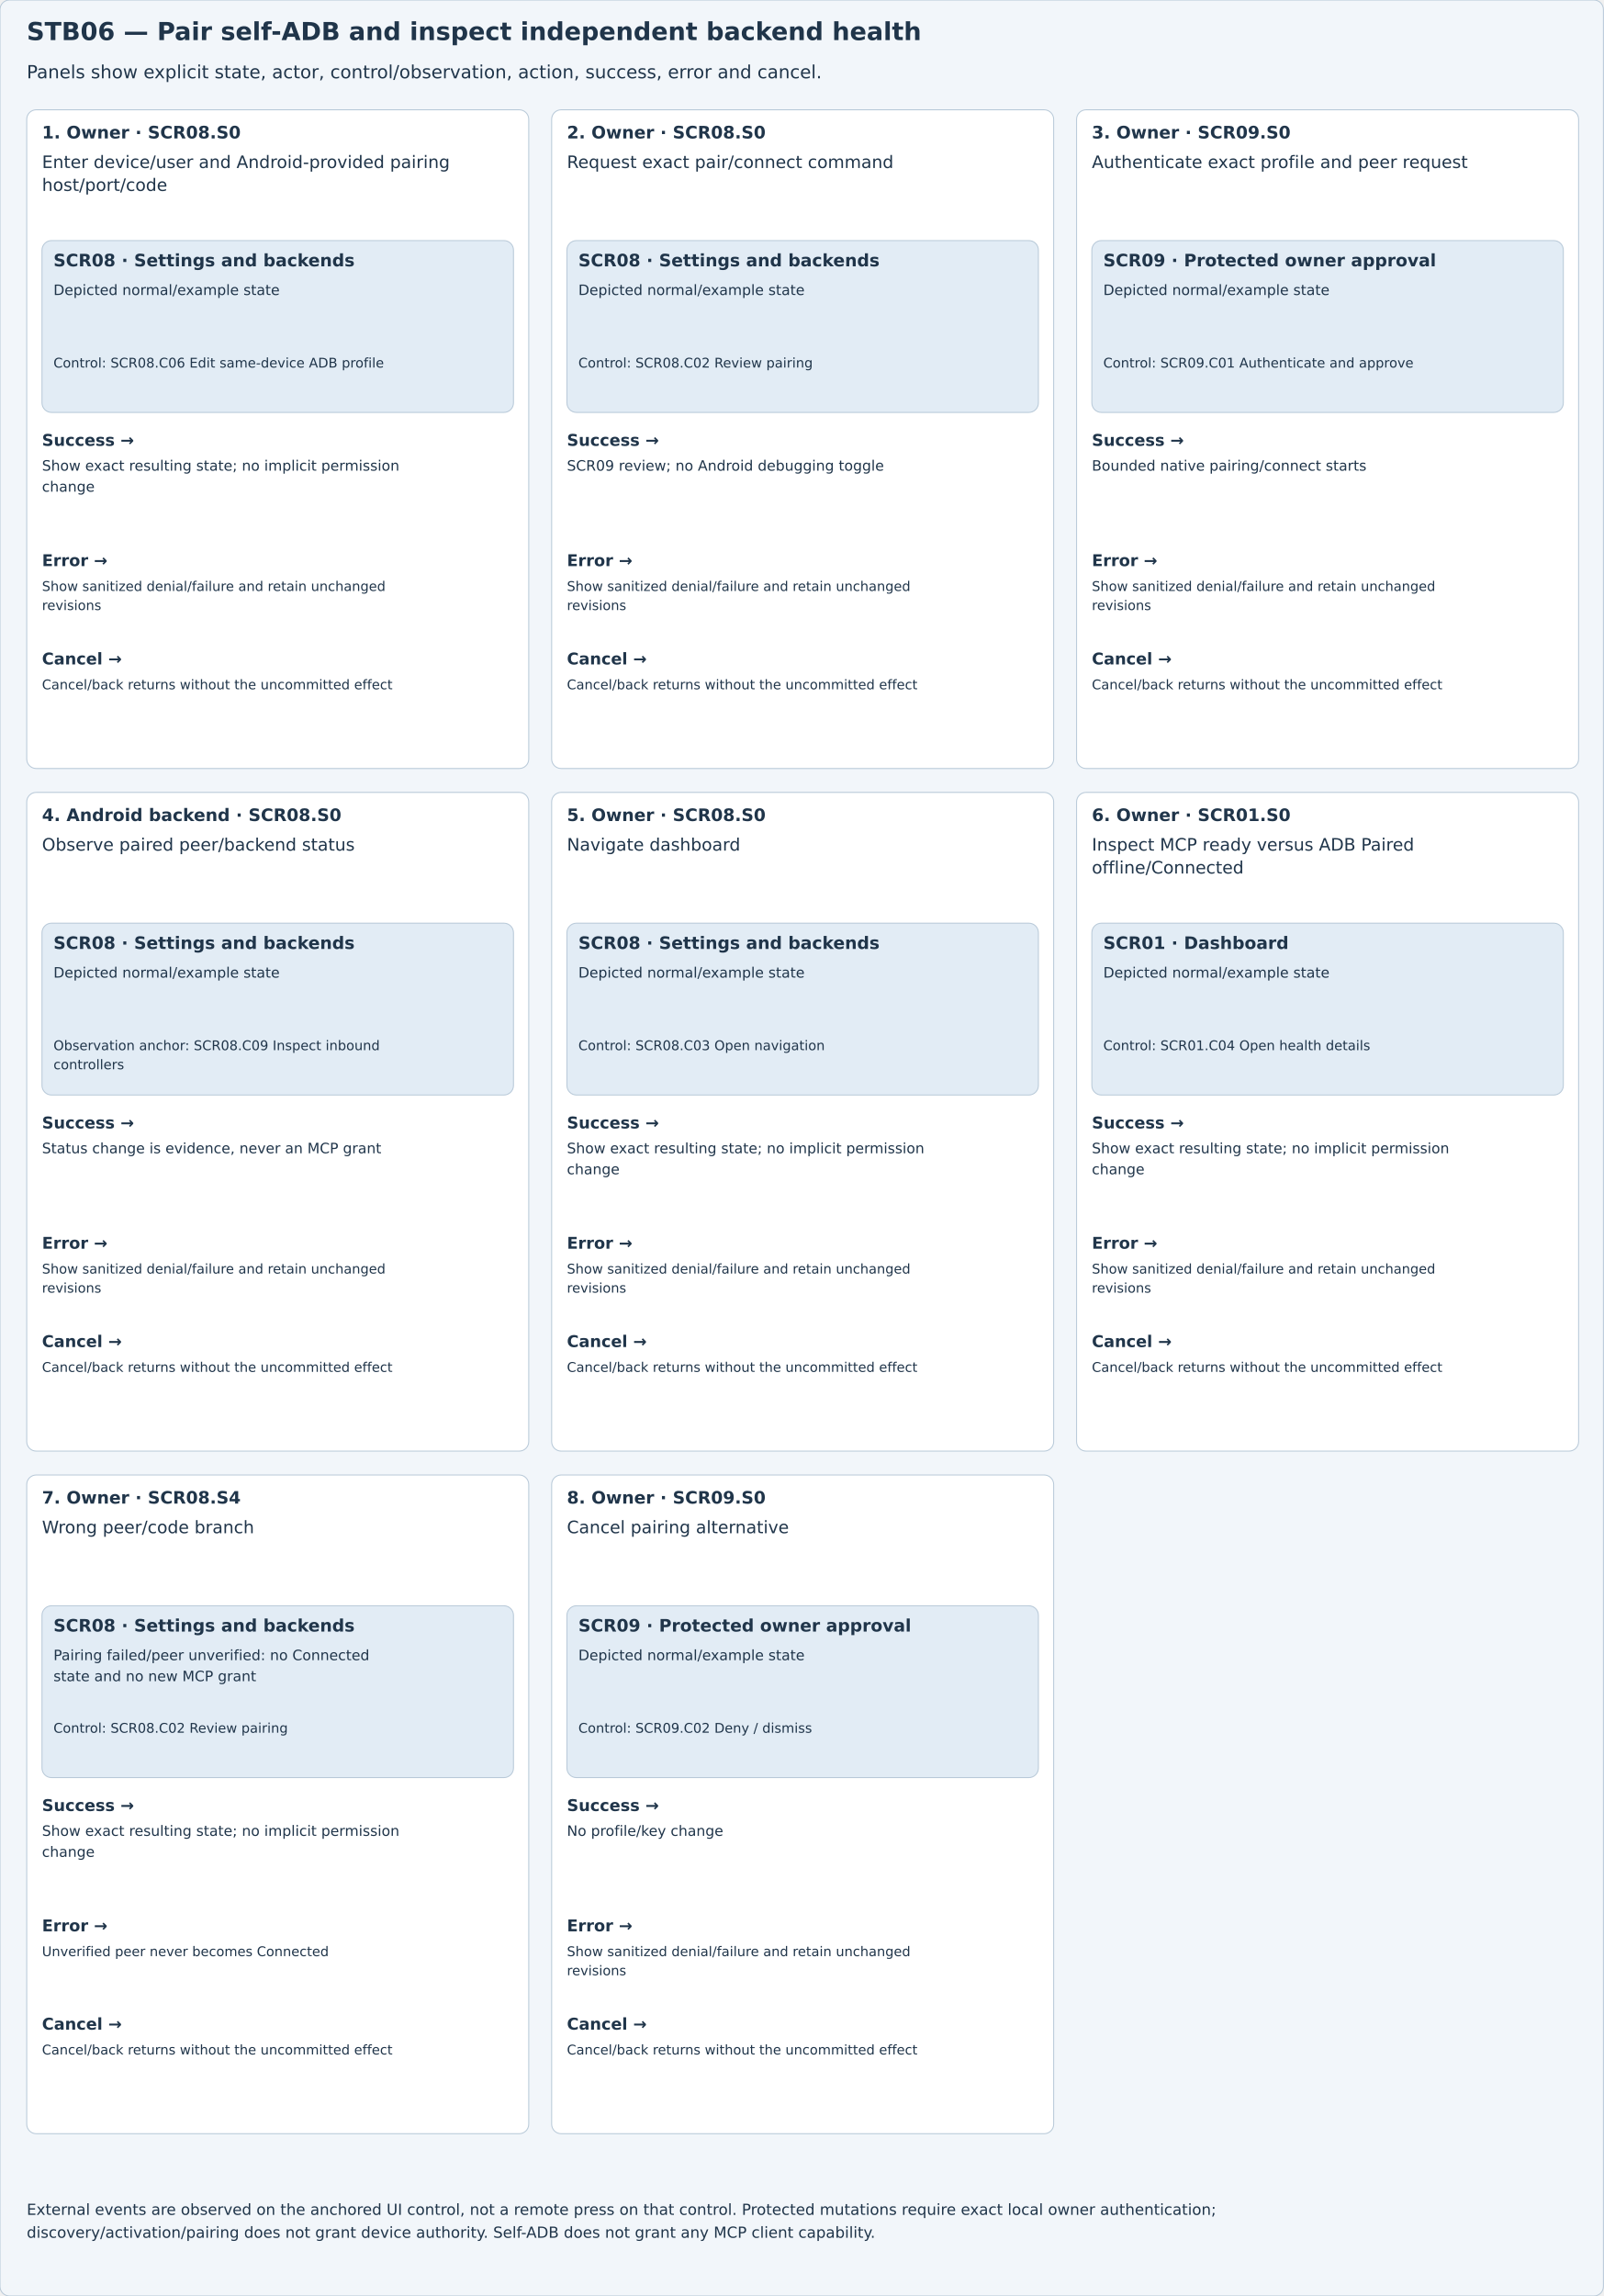
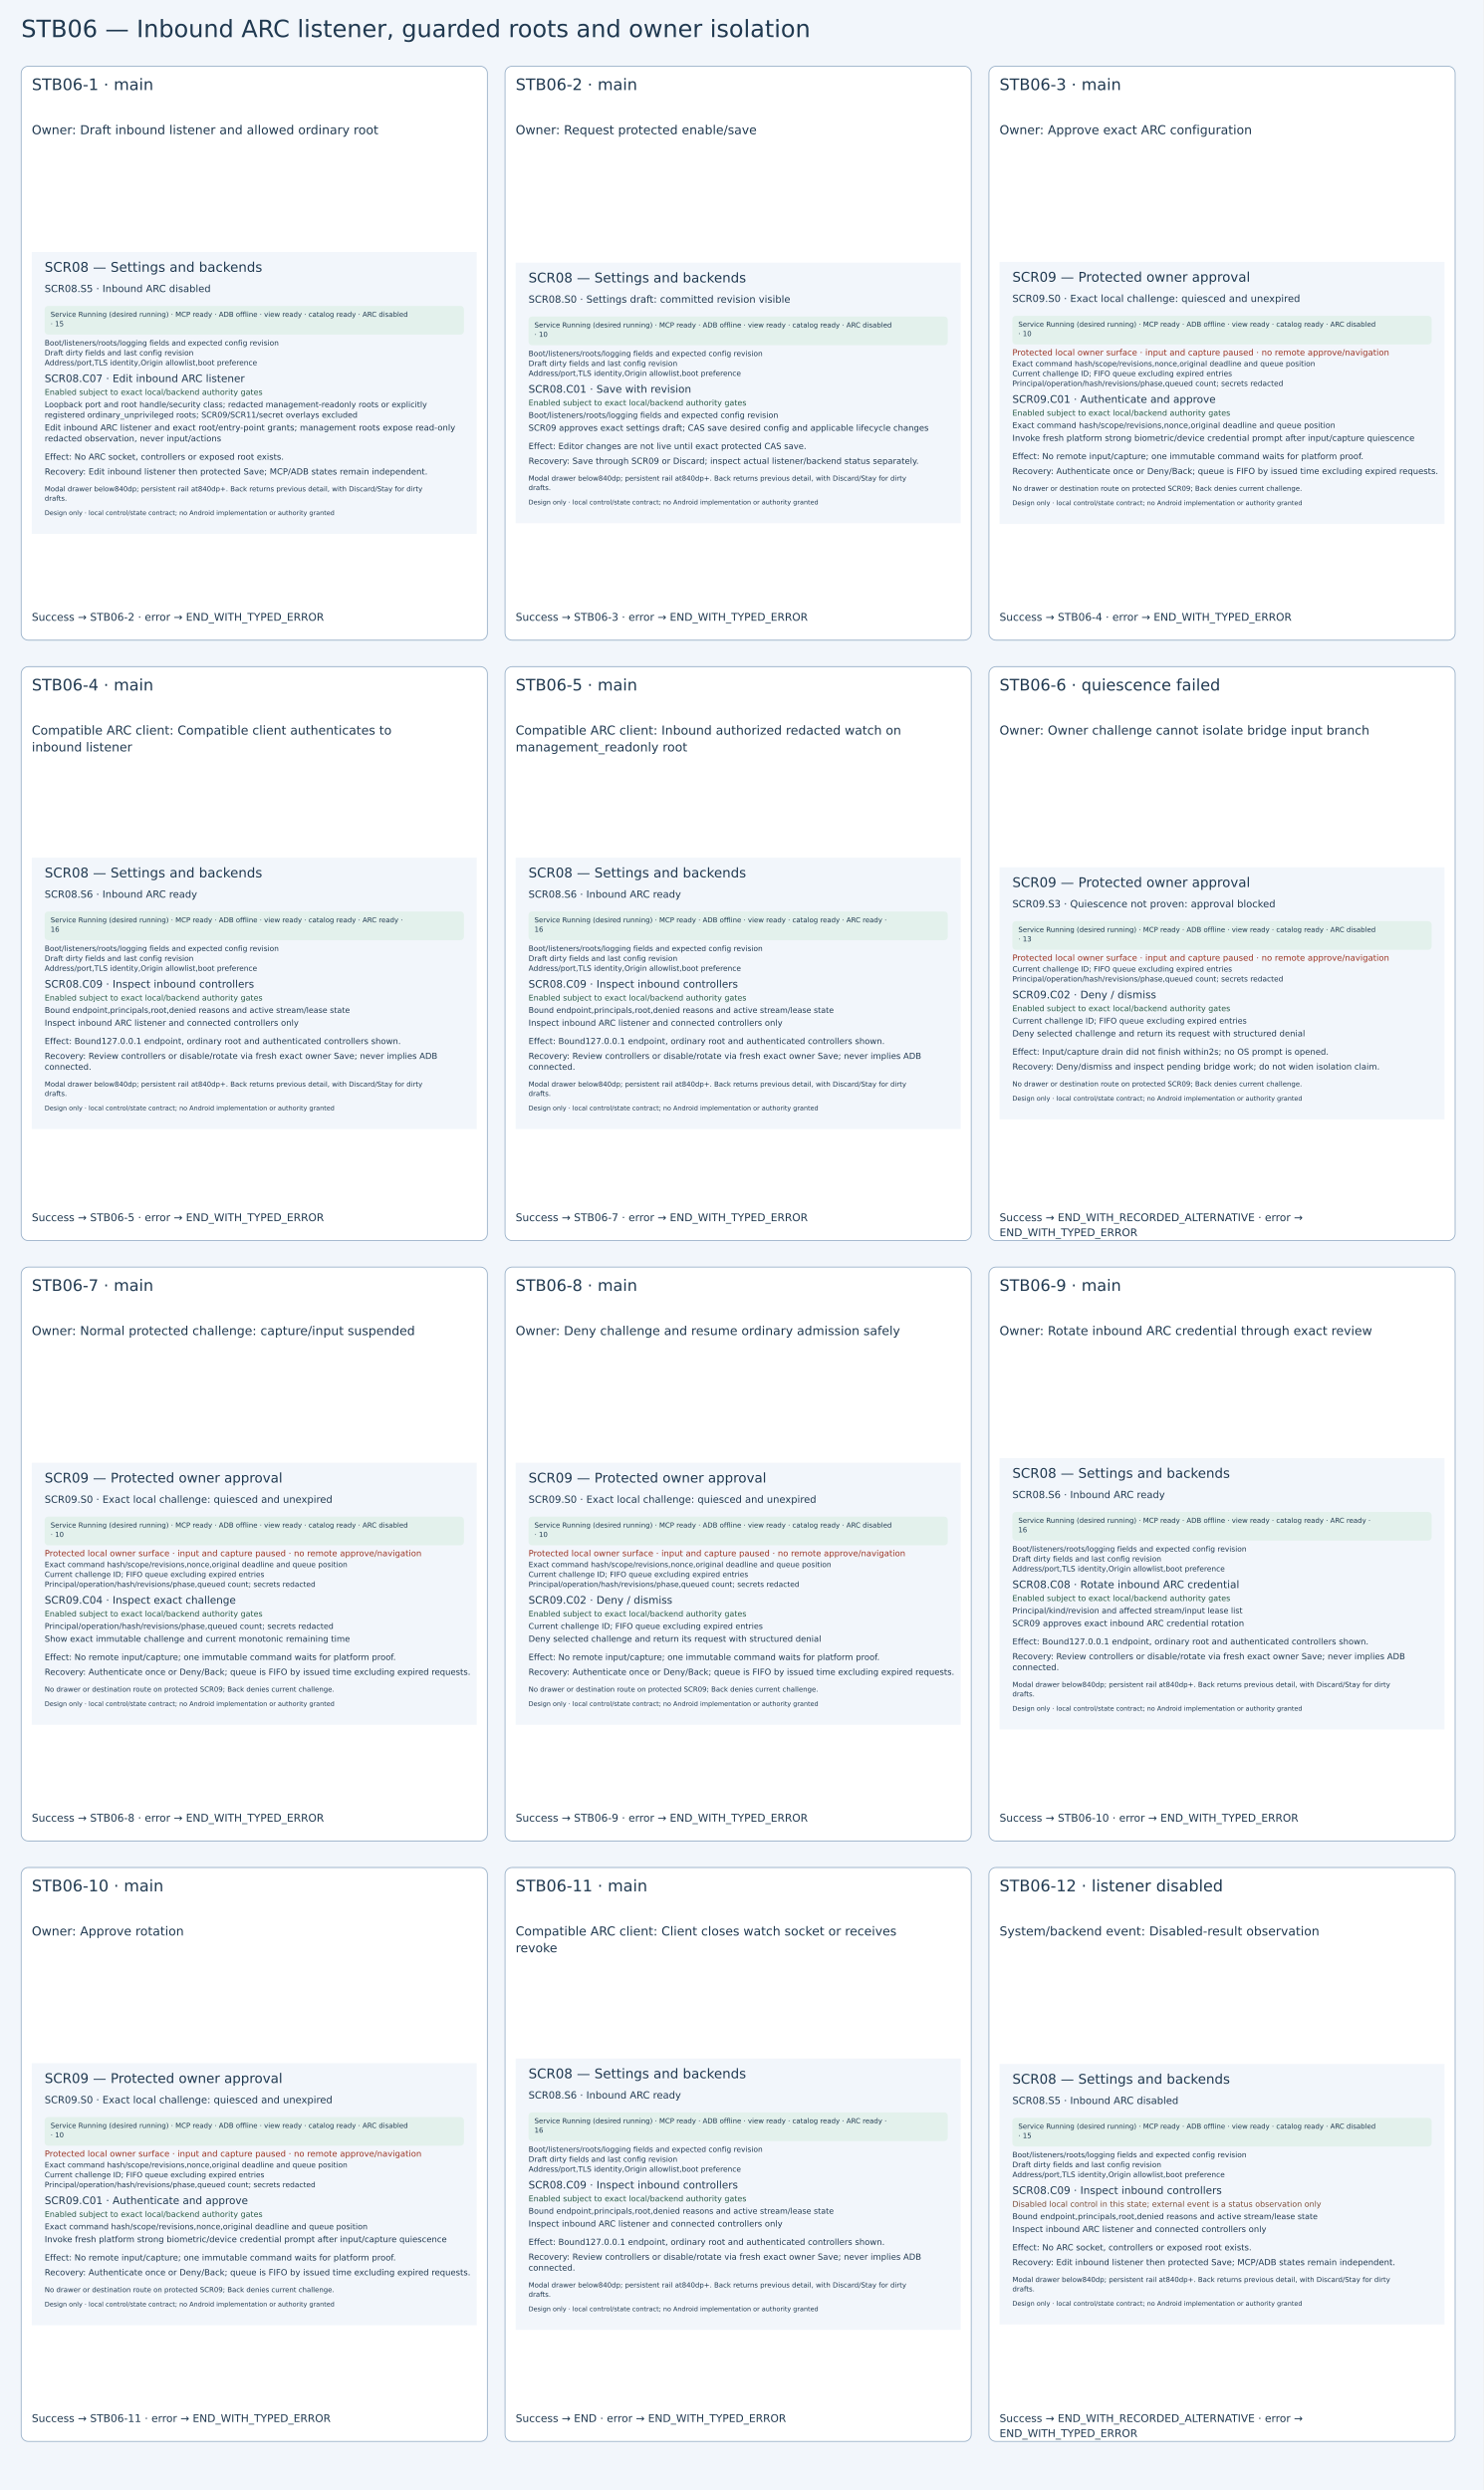
- <svg xmlns="http://www.w3.org/2000/svg" width="1680" height="2405" viewBox="0 0 1680 2405" role="img">
+ <svg xmlns="http://www.w3.org/2000/svg" width="1680" height="2820" viewBox="0 0 1680 2820" role="img">
+   <rect width="100%" height="100%" fill="#f2f6fb" />
  <g font-family="DejaVu Sans, sans-serif">
-     <rect x="0" y="0" width="1680" height="2405" rx="10" fill="#f2f6fa" stroke="#b8c9d8" />
-     <text x="28" y="42" font-size="26" font-weight="700" fill="#20354a">STB06 — Pair self-ADB and inspect independent backend health</text>
-     <text x="28" y="82" font-size="19" font-weight="400" fill="#20354a">Panels show explicit state, actor, control/observation, action, success, error and cancel.</text>
-     <rect x="28" y="115" width="526" height="690" rx="10" fill="#fff" stroke="#b8c9d8" />
-     <text x="44" y="145" font-size="18" font-weight="700" fill="#20354a">1. Owner · SCR08.S0</text>
-     <text x="44" y="176" font-size="18" font-weight="400" fill="#20354a">Enter device/user and Android-provided pairing</text>
-     <text x="44" y="200" font-size="18" font-weight="400" fill="#20354a">host/port/code</text>
-     <rect x="44" y="252" width="494" height="180" rx="10" fill="#e2ecf5" stroke="#b8c9d8" />
-     <text x="56" y="279" font-size="18" font-weight="700" fill="#20354a">SCR08 · Settings and backends</text>
-     <text x="56" y="309" font-size="15" font-weight="400" fill="#20354a">Depicted normal/example state</text>
-     <text x="56" y="385" font-size="14" font-weight="400" fill="#20354a">Control: SCR08.C06 Edit same-device ADB profile</text>
-     <text x="44" y="467" font-size="17" font-weight="700" fill="#20354a">Success →</text>
-     <text x="44" y="493" font-size="15" font-weight="400" fill="#20354a">Show exact resulting state; no implicit permission</text>
-     <text x="44" y="515" font-size="15" font-weight="400" fill="#20354a">change</text>
-     <text x="44" y="593" font-size="17" font-weight="700" fill="#20354a">Error →</text>
-     <text x="44" y="619" font-size="14" font-weight="400" fill="#20354a">Show sanitized denial/failure and retain unchanged</text>
-     <text x="44" y="639" font-size="14" font-weight="400" fill="#20354a">revisions</text>
-     <text x="44" y="696" font-size="17" font-weight="700" fill="#20354a">Cancel →</text>
-     <text x="44" y="722" font-size="14" font-weight="400" fill="#20354a">Cancel/back returns without the uncommitted effect</text>
-     <rect x="578" y="115" width="526" height="690" rx="10" fill="#fff" stroke="#b8c9d8" />
-     <text x="594" y="145" font-size="18" font-weight="700" fill="#20354a">2. Owner · SCR08.S0</text>
-     <text x="594" y="176" font-size="18" font-weight="400" fill="#20354a">Request exact pair/connect command</text>
-     <rect x="594" y="252" width="494" height="180" rx="10" fill="#e2ecf5" stroke="#b8c9d8" />
-     <text x="606" y="279" font-size="18" font-weight="700" fill="#20354a">SCR08 · Settings and backends</text>
-     <text x="606" y="309" font-size="15" font-weight="400" fill="#20354a">Depicted normal/example state</text>
-     <text x="606" y="385" font-size="14" font-weight="400" fill="#20354a">Control: SCR08.C02 Review pairing</text>
-     <text x="594" y="467" font-size="17" font-weight="700" fill="#20354a">Success →</text>
-     <text x="594" y="493" font-size="15" font-weight="400" fill="#20354a">SCR09 review; no Android debugging toggle</text>
-     <text x="594" y="593" font-size="17" font-weight="700" fill="#20354a">Error →</text>
-     <text x="594" y="619" font-size="14" font-weight="400" fill="#20354a">Show sanitized denial/failure and retain unchanged</text>
-     <text x="594" y="639" font-size="14" font-weight="400" fill="#20354a">revisions</text>
-     <text x="594" y="696" font-size="17" font-weight="700" fill="#20354a">Cancel →</text>
-     <text x="594" y="722" font-size="14" font-weight="400" fill="#20354a">Cancel/back returns without the uncommitted effect</text>
-     <rect x="1128" y="115" width="526" height="690" rx="10" fill="#fff" stroke="#b8c9d8" />
-     <text x="1144" y="145" font-size="18" font-weight="700" fill="#20354a">3. Owner · SCR09.S0</text>
-     <text x="1144" y="176" font-size="18" font-weight="400" fill="#20354a">Authenticate exact profile and peer request</text>
-     <rect x="1144" y="252" width="494" height="180" rx="10" fill="#e2ecf5" stroke="#b8c9d8" />
-     <text x="1156" y="279" font-size="18" font-weight="700" fill="#20354a">SCR09 · Protected owner approval</text>
-     <text x="1156" y="309" font-size="15" font-weight="400" fill="#20354a">Depicted normal/example state</text>
-     <text x="1156" y="385" font-size="14" font-weight="400" fill="#20354a">Control: SCR09.C01 Authenticate and approve</text>
-     <text x="1144" y="467" font-size="17" font-weight="700" fill="#20354a">Success →</text>
-     <text x="1144" y="493" font-size="15" font-weight="400" fill="#20354a">Bounded native pairing/connect starts</text>
-     <text x="1144" y="593" font-size="17" font-weight="700" fill="#20354a">Error →</text>
-     <text x="1144" y="619" font-size="14" font-weight="400" fill="#20354a">Show sanitized denial/failure and retain unchanged</text>
-     <text x="1144" y="639" font-size="14" font-weight="400" fill="#20354a">revisions</text>
-     <text x="1144" y="696" font-size="17" font-weight="700" fill="#20354a">Cancel →</text>
-     <text x="1144" y="722" font-size="14" font-weight="400" fill="#20354a">Cancel/back returns without the uncommitted effect</text>
-     <rect x="28" y="830" width="526" height="690" rx="10" fill="#fff" stroke="#b8c9d8" />
-     <text x="44" y="860" font-size="18" font-weight="700" fill="#20354a">4. Android backend · SCR08.S0</text>
-     <text x="44" y="891" font-size="18" font-weight="400" fill="#20354a">Observe paired peer/backend status</text>
-     <rect x="44" y="967" width="494" height="180" rx="10" fill="#e2ecf5" stroke="#b8c9d8" />
-     <text x="56" y="994" font-size="18" font-weight="700" fill="#20354a">SCR08 · Settings and backends</text>
-     <text x="56" y="1024" font-size="15" font-weight="400" fill="#20354a">Depicted normal/example state</text>
-     <text x="56" y="1100" font-size="14" font-weight="400" fill="#20354a">Observation anchor: SCR08.C09 Inspect inbound</text>
-     <text x="56" y="1120" font-size="14" font-weight="400" fill="#20354a">controllers</text>
-     <text x="44" y="1182" font-size="17" font-weight="700" fill="#20354a">Success →</text>
-     <text x="44" y="1208" font-size="15" font-weight="400" fill="#20354a">Status change is evidence, never an MCP grant</text>
-     <text x="44" y="1308" font-size="17" font-weight="700" fill="#20354a">Error →</text>
-     <text x="44" y="1334" font-size="14" font-weight="400" fill="#20354a">Show sanitized denial/failure and retain unchanged</text>
-     <text x="44" y="1354" font-size="14" font-weight="400" fill="#20354a">revisions</text>
-     <text x="44" y="1411" font-size="17" font-weight="700" fill="#20354a">Cancel →</text>
-     <text x="44" y="1437" font-size="14" font-weight="400" fill="#20354a">Cancel/back returns without the uncommitted effect</text>
-     <rect x="578" y="830" width="526" height="690" rx="10" fill="#fff" stroke="#b8c9d8" />
-     <text x="594" y="860" font-size="18" font-weight="700" fill="#20354a">5. Owner · SCR08.S0</text>
-     <text x="594" y="891" font-size="18" font-weight="400" fill="#20354a">Navigate dashboard</text>
-     <rect x="594" y="967" width="494" height="180" rx="10" fill="#e2ecf5" stroke="#b8c9d8" />
-     <text x="606" y="994" font-size="18" font-weight="700" fill="#20354a">SCR08 · Settings and backends</text>
-     <text x="606" y="1024" font-size="15" font-weight="400" fill="#20354a">Depicted normal/example state</text>
-     <text x="606" y="1100" font-size="14" font-weight="400" fill="#20354a">Control: SCR08.C03 Open navigation</text>
-     <text x="594" y="1182" font-size="17" font-weight="700" fill="#20354a">Success →</text>
-     <text x="594" y="1208" font-size="15" font-weight="400" fill="#20354a">Show exact resulting state; no implicit permission</text>
-     <text x="594" y="1230" font-size="15" font-weight="400" fill="#20354a">change</text>
-     <text x="594" y="1308" font-size="17" font-weight="700" fill="#20354a">Error →</text>
-     <text x="594" y="1334" font-size="14" font-weight="400" fill="#20354a">Show sanitized denial/failure and retain unchanged</text>
-     <text x="594" y="1354" font-size="14" font-weight="400" fill="#20354a">revisions</text>
-     <text x="594" y="1411" font-size="17" font-weight="700" fill="#20354a">Cancel →</text>
-     <text x="594" y="1437" font-size="14" font-weight="400" fill="#20354a">Cancel/back returns without the uncommitted effect</text>
-     <rect x="1128" y="830" width="526" height="690" rx="10" fill="#fff" stroke="#b8c9d8" />
-     <text x="1144" y="860" font-size="18" font-weight="700" fill="#20354a">6. Owner · SCR01.S0</text>
-     <text x="1144" y="891" font-size="18" font-weight="400" fill="#20354a">Inspect MCP ready versus ADB Paired</text>
-     <text x="1144" y="915" font-size="18" font-weight="400" fill="#20354a">offline/Connected</text>
-     <rect x="1144" y="967" width="494" height="180" rx="10" fill="#e2ecf5" stroke="#b8c9d8" />
-     <text x="1156" y="994" font-size="18" font-weight="700" fill="#20354a">SCR01 · Dashboard</text>
-     <text x="1156" y="1024" font-size="15" font-weight="400" fill="#20354a">Depicted normal/example state</text>
-     <text x="1156" y="1100" font-size="14" font-weight="400" fill="#20354a">Control: SCR01.C04 Open health details</text>
-     <text x="1144" y="1182" font-size="17" font-weight="700" fill="#20354a">Success →</text>
-     <text x="1144" y="1208" font-size="15" font-weight="400" fill="#20354a">Show exact resulting state; no implicit permission</text>
-     <text x="1144" y="1230" font-size="15" font-weight="400" fill="#20354a">change</text>
-     <text x="1144" y="1308" font-size="17" font-weight="700" fill="#20354a">Error →</text>
-     <text x="1144" y="1334" font-size="14" font-weight="400" fill="#20354a">Show sanitized denial/failure and retain unchanged</text>
-     <text x="1144" y="1354" font-size="14" font-weight="400" fill="#20354a">revisions</text>
-     <text x="1144" y="1411" font-size="17" font-weight="700" fill="#20354a">Cancel →</text>
-     <text x="1144" y="1437" font-size="14" font-weight="400" fill="#20354a">Cancel/back returns without the uncommitted effect</text>
-     <rect x="28" y="1545" width="526" height="690" rx="10" fill="#fff" stroke="#b8c9d8" />
-     <text x="44" y="1575" font-size="18" font-weight="700" fill="#20354a">7. Owner · SCR08.S4</text>
-     <text x="44" y="1606" font-size="18" font-weight="400" fill="#20354a">Wrong peer/code branch</text>
-     <rect x="44" y="1682" width="494" height="180" rx="10" fill="#e2ecf5" stroke="#b8c9d8" />
-     <text x="56" y="1709" font-size="18" font-weight="700" fill="#20354a">SCR08 · Settings and backends</text>
-     <text x="56" y="1739" font-size="15" font-weight="400" fill="#20354a">Pairing failed/peer unverified: no Connected</text>
-     <text x="56" y="1761" font-size="15" font-weight="400" fill="#20354a">state and no new MCP grant</text>
-     <text x="56" y="1815" font-size="14" font-weight="400" fill="#20354a">Control: SCR08.C02 Review pairing</text>
-     <text x="44" y="1897" font-size="17" font-weight="700" fill="#20354a">Success →</text>
-     <text x="44" y="1923" font-size="15" font-weight="400" fill="#20354a">Show exact resulting state; no implicit permission</text>
-     <text x="44" y="1945" font-size="15" font-weight="400" fill="#20354a">change</text>
-     <text x="44" y="2023" font-size="17" font-weight="700" fill="#20354a">Error →</text>
-     <text x="44" y="2049" font-size="14" font-weight="400" fill="#20354a">Unverified peer never becomes Connected</text>
-     <text x="44" y="2126" font-size="17" font-weight="700" fill="#20354a">Cancel →</text>
-     <text x="44" y="2152" font-size="14" font-weight="400" fill="#20354a">Cancel/back returns without the uncommitted effect</text>
-     <rect x="578" y="1545" width="526" height="690" rx="10" fill="#fff" stroke="#b8c9d8" />
-     <text x="594" y="1575" font-size="18" font-weight="700" fill="#20354a">8. Owner · SCR09.S0</text>
-     <text x="594" y="1606" font-size="18" font-weight="400" fill="#20354a">Cancel pairing alternative</text>
-     <rect x="594" y="1682" width="494" height="180" rx="10" fill="#e2ecf5" stroke="#b8c9d8" />
-     <text x="606" y="1709" font-size="18" font-weight="700" fill="#20354a">SCR09 · Protected owner approval</text>
-     <text x="606" y="1739" font-size="15" font-weight="400" fill="#20354a">Depicted normal/example state</text>
-     <text x="606" y="1815" font-size="14" font-weight="400" fill="#20354a">Control: SCR09.C02 Deny / dismiss</text>
-     <text x="594" y="1897" font-size="17" font-weight="700" fill="#20354a">Success →</text>
-     <text x="594" y="1923" font-size="15" font-weight="400" fill="#20354a">No profile/key change</text>
-     <text x="594" y="2023" font-size="17" font-weight="700" fill="#20354a">Error →</text>
-     <text x="594" y="2049" font-size="14" font-weight="400" fill="#20354a">Show sanitized denial/failure and retain unchanged</text>
-     <text x="594" y="2069" font-size="14" font-weight="400" fill="#20354a">revisions</text>
-     <text x="594" y="2126" font-size="17" font-weight="700" fill="#20354a">Cancel →</text>
-     <text x="594" y="2152" font-size="14" font-weight="400" fill="#20354a">Cancel/back returns without the uncommitted effect</text>
-     <text x="28" y="2320" font-size="16" font-weight="400" fill="#20354a">External events are observed on the anchored UI control, not a remote press on that control. Protected mutations require exact local owner authentication;</text>
-     <text x="28" y="2344" font-size="16" font-weight="400" fill="#20354a">discovery/activation/pairing does not grant device authority. Self-ADB does not grant any MCP client capability.</text>
+     <text x="24" y="42" font-size="27" fill="#203950">STB06 — Inbound ARC listener, guarded roots and owner isolation</text>
+     <g data-step-id="STB06-1">
+       <rect x="24" y="75" width="528" height="650" fill="white" stroke="#9bb2c9" rx="8" />
+       <text x="36" y="102" font-size="18" fill="#203950">STB06-1 · main</text>
+       <text x="36" y="152" font-size="14" fill="#203950">Owner: Draft inbound listener and allowed ordinary root</text>
+       <svg x="36" y="205" width="504" height="480" viewBox="0 0 900 570">
+         <rect width="100%" height="100%" fill="#f2f6fb" />
+         <g font-family="DejaVu Sans, sans-serif">
+           <text x="26" y="40" font-size="27" fill="#203950">SCR08 — Settings and backends</text>
+           <text x="26" y="81" font-size="20" fill="#203950">SCR08.S5 · Inbound ARC disabled</text>
+           <g data-status-id="SCR08.STATUS" data-health-snapshot="{&quot;service&quot;:&quot;Running&quot;,&quot;desired_state&quot;:&quot;running&quot;,&quot;mcp&quot;:&quot;ready&quot;,&quot;adb&quot;:&quot;offline&quot;,&quot;device_view&quot;:&quot;ready&quot;,&quot;catalog&quot;:&quot;ready&quot;,&quot;arc_listener&quot;:&quot;disabled&quot;,&quot;revision&quot;:15}">
+             <rect x="26" y="109" width="848" height="58" rx="7" fill="#e3f1ec" />
+             <text x="38" y="131" font-size="14" fill="#203950">Service Running (desired running) · MCP ready · ADB offline · view ready · catalog ready · ARC disabled</text>
+             <text x="38" y="150" font-size="14" fill="#203950">· 15</text>
+           </g>
+           <text x="26" y="189" font-size="15" fill="#203950">Boot/listeners/roots/logging fields and expected config revision</text>
+           <text x="26" y="209" font-size="15" fill="#203950">Draft dirty fields and last config revision</text>
+           <text x="26" y="229" font-size="15" fill="#203950">Address/port,TLS identity,Origin allowlist,boot preference</text>
+           <text x="26" y="263" font-size="21" fill="#203950">SCR08.C07 · Edit inbound ARC listener</text>
+           <text x="26" y="289" font-size="16" fill="#285a46">Enabled subject to exact local/backend authority gates</text>
+           <text x="26" y="314" font-size="16" fill="#203950">Loopback port and root handle/security class; redacted management-readonly roots or explicitly</text>
+           <text x="26" y="335" font-size="16" fill="#203950">registered ordinary_unprivileged roots; SCR09/SCR11/secret overlays excluded</text>
+           <text x="26" y="361" font-size="17" fill="#203950">Edit inbound ARC listener and exact root/entry-point grants; management roots expose read-only</text>
+           <text x="26" y="383" font-size="17" fill="#203950">redacted observation, never input/actions</text>
+           <text x="26" y="420" font-size="17" fill="#203950">Effect: No ARC socket, controllers or exposed root exists.</text>
+           <text x="26" y="450" font-size="17" fill="#203950">Recovery: Edit inbound listener then protected Save; MCP/ADB states remain independent.</text>
+           <text x="26" y="484" font-size="14" fill="#203950">Modal drawer below840dp; persistent rail at840dp+. Back returns previous detail, with Discard/Stay for dirty</text>
+           <text x="26" y="503" font-size="14" fill="#203950">drafts.</text>
+           <text x="26" y="532" font-size="13" fill="#203950">Design only · local control/state contract; no Android implementation or authority granted</text>
+         </g>
+       </svg>
+       <text x="36" y="703" font-size="12" fill="#203950">Success → STB06-2 · error → END_WITH_TYPED_ERROR</text>
+     </g>
+     <g data-step-id="STB06-2">
+       <rect x="572" y="75" width="528" height="650" fill="white" stroke="#9bb2c9" rx="8" />
+       <text x="584" y="102" font-size="18" fill="#203950">STB06-2 · main</text>
+       <text x="584" y="152" font-size="14" fill="#203950">Owner: Request protected enable/save</text>
+       <svg x="584" y="205" width="504" height="480" viewBox="0 0 900 527">
+         <rect width="100%" height="100%" fill="#f2f6fb" />
+         <g font-family="DejaVu Sans, sans-serif">
+           <text x="26" y="40" font-size="27" fill="#203950">SCR08 — Settings and backends</text>
+           <text x="26" y="81" font-size="20" fill="#203950">SCR08.S0 · Settings draft: committed revision visible</text>
+           <g data-status-id="SCR08.STATUS" data-health-snapshot="{&quot;service&quot;:&quot;Running&quot;,&quot;desired_state&quot;:&quot;running&quot;,&quot;mcp&quot;:&quot;ready&quot;,&quot;adb&quot;:&quot;offline&quot;,&quot;device_view&quot;:&quot;ready&quot;,&quot;catalog&quot;:&quot;ready&quot;,&quot;arc_listener&quot;:&quot;disabled&quot;,&quot;revision&quot;:10}">
+             <rect x="26" y="109" width="848" height="58" rx="7" fill="#e3f1ec" />
+             <text x="38" y="131" font-size="14" fill="#203950">Service Running (desired running) · MCP ready · ADB offline · view ready · catalog ready · ARC disabled</text>
+             <text x="38" y="150" font-size="14" fill="#203950">· 10</text>
+           </g>
+           <text x="26" y="189" font-size="15" fill="#203950">Boot/listeners/roots/logging fields and expected config revision</text>
+           <text x="26" y="209" font-size="15" fill="#203950">Draft dirty fields and last config revision</text>
+           <text x="26" y="229" font-size="15" fill="#203950">Address/port,TLS identity,Origin allowlist,boot preference</text>
+           <text x="26" y="263" font-size="21" fill="#203950">SCR08.C01 · Save with revision</text>
+           <text x="26" y="289" font-size="16" fill="#285a46">Enabled subject to exact local/backend authority gates</text>
+           <text x="26" y="314" font-size="16" fill="#203950">Boot/listeners/roots/logging fields and expected config revision</text>
+           <text x="26" y="340" font-size="17" fill="#203950">SCR09 approves exact settings draft; CAS save desired config and applicable lifecycle changes</text>
+           <text x="26" y="377" font-size="17" fill="#203950">Effect: Editor changes are not live until exact protected CAS save.</text>
+           <text x="26" y="407" font-size="17" fill="#203950">Recovery: Save through SCR09 or Discard; inspect actual listener/backend status separately.</text>
+           <text x="26" y="441" font-size="14" fill="#203950">Modal drawer below840dp; persistent rail at840dp+. Back returns previous detail, with Discard/Stay for dirty</text>
+           <text x="26" y="460" font-size="14" fill="#203950">drafts.</text>
+           <text x="26" y="489" font-size="13" fill="#203950">Design only · local control/state contract; no Android implementation or authority granted</text>
+         </g>
+       </svg>
+       <text x="584" y="703" font-size="12" fill="#203950">Success → STB06-3 · error → END_WITH_TYPED_ERROR</text>
+     </g>
+     <g data-step-id="STB06-3">
+       <rect x="1120" y="75" width="528" height="650" fill="white" stroke="#9bb2c9" rx="8" />
+       <text x="1132" y="102" font-size="18" fill="#203950">STB06-3 · main</text>
+       <text x="1132" y="152" font-size="14" fill="#203950">Owner: Approve exact ARC configuration</text>
+       <svg x="1132" y="205" width="504" height="480" viewBox="0 0 900 530">
+         <rect width="100%" height="100%" fill="#f2f6fb" />
+         <g font-family="DejaVu Sans, sans-serif">
+           <text x="26" y="40" font-size="27" fill="#203950">SCR09 — Protected owner approval</text>
+           <text x="26" y="81" font-size="20" fill="#203950">SCR09.S0 · Exact local challenge: quiesced and unexpired</text>
+           <g data-status-id="SCR09.STATUS" data-health-snapshot="{&quot;service&quot;:&quot;Running&quot;,&quot;desired_state&quot;:&quot;running&quot;,&quot;mcp&quot;:&quot;ready&quot;,&quot;adb&quot;:&quot;offline&quot;,&quot;device_view&quot;:&quot;ready&quot;,&quot;catalog&quot;:&quot;ready&quot;,&quot;arc_listener&quot;:&quot;disabled&quot;,&quot;revision&quot;:10}">
+             <rect x="26" y="109" width="848" height="58" rx="7" fill="#e3f1ec" />
+             <text x="38" y="131" font-size="14" fill="#203950">Service Running (desired running) · MCP ready · ADB offline · view ready · catalog ready · ARC disabled</text>
+             <text x="38" y="150" font-size="14" fill="#203950">· 10</text>
+           </g>
+           <text x="26" y="189" font-size="17" fill="#9a3323">Protected local owner surface · input and capture paused · no remote approve/navigation</text>
+           <text x="26" y="211" font-size="15" fill="#203950">Exact command hash/scope/revisions,nonce,original deadline and queue position</text>
+           <text x="26" y="231" font-size="15" fill="#203950">Current challenge ID; FIFO queue excluding expired entries</text>
+           <text x="26" y="251" font-size="15" fill="#203950">Principal/operation/hash/revisions/phase,queued count; secrets redacted</text>
+           <text x="26" y="285" font-size="21" fill="#203950">SCR09.C01 · Authenticate and approve</text>
+           <text x="26" y="311" font-size="16" fill="#285a46">Enabled subject to exact local/backend authority gates</text>
+           <text x="26" y="336" font-size="16" fill="#203950">Exact command hash/scope/revisions,nonce,original deadline and queue position</text>
+           <text x="26" y="362" font-size="17" fill="#203950">Invoke fresh platform strong biometric/device credential prompt after input/capture quiescence</text>
+           <text x="26" y="399" font-size="17" fill="#203950">Effect: No remote input/capture; one immutable command waits for platform proof.</text>
+           <text x="26" y="429" font-size="17" fill="#203950">Recovery: Authenticate once or Deny/Back; queue is FIFO by issued time excluding expired requests.</text>
+           <text x="26" y="463" font-size="14" fill="#203950">No drawer or destination route on protected SCR09; Back denies current challenge.</text>
+           <text x="26" y="492" font-size="13" fill="#203950">Design only · local control/state contract; no Android implementation or authority granted</text>
+         </g>
+       </svg>
+       <text x="1132" y="703" font-size="12" fill="#203950">Success → STB06-4 · error → END_WITH_TYPED_ERROR</text>
+     </g>
+     <g data-step-id="STB06-4">
+       <rect x="24" y="755" width="528" height="650" fill="white" stroke="#9bb2c9" rx="8" />
+       <text x="36" y="782" font-size="18" fill="#203950">STB06-4 · main</text>
+       <text x="36" y="832" font-size="14" fill="#203950">Compatible ARC client: Compatible client authenticates to</text>
+       <text x="36" y="851" font-size="14" fill="#203950">inbound listener</text>
+       <svg x="36" y="885" width="504" height="480" viewBox="0 0 900 549">
+         <rect width="100%" height="100%" fill="#f2f6fb" />
+         <g font-family="DejaVu Sans, sans-serif">
+           <text x="26" y="40" font-size="27" fill="#203950">SCR08 — Settings and backends</text>
+           <text x="26" y="81" font-size="20" fill="#203950">SCR08.S6 · Inbound ARC ready</text>
+           <g data-status-id="SCR08.STATUS" data-health-snapshot="{&quot;service&quot;:&quot;Running&quot;,&quot;desired_state&quot;:&quot;running&quot;,&quot;mcp&quot;:&quot;ready&quot;,&quot;adb&quot;:&quot;offline&quot;,&quot;device_view&quot;:&quot;ready&quot;,&quot;catalog&quot;:&quot;ready&quot;,&quot;arc_listener&quot;:&quot;ready&quot;,&quot;revision&quot;:16}">
+             <rect x="26" y="109" width="848" height="58" rx="7" fill="#e3f1ec" />
+             <text x="38" y="131" font-size="14" fill="#203950">Service Running (desired running) · MCP ready · ADB offline · view ready · catalog ready · ARC ready ·</text>
+             <text x="38" y="150" font-size="14" fill="#203950">16</text>
+           </g>
+           <text x="26" y="189" font-size="15" fill="#203950">Boot/listeners/roots/logging fields and expected config revision</text>
+           <text x="26" y="209" font-size="15" fill="#203950">Draft dirty fields and last config revision</text>
+           <text x="26" y="229" font-size="15" fill="#203950">Address/port,TLS identity,Origin allowlist,boot preference</text>
+           <text x="26" y="263" font-size="21" fill="#203950">SCR08.C09 · Inspect inbound controllers</text>
+           <text x="26" y="289" font-size="16" fill="#285a46">Enabled subject to exact local/backend authority gates</text>
+           <text x="26" y="314" font-size="16" fill="#203950">Bound endpoint,principals,root,denied reasons and active stream/lease state</text>
+           <text x="26" y="340" font-size="17" fill="#203950">Inspect inbound ARC listener and connected controllers only</text>
+           <text x="26" y="377" font-size="17" fill="#203950">Effect: Bound127.0.0.1 endpoint, ordinary root and authenticated controllers shown.</text>
+           <text x="26" y="407" font-size="17" fill="#203950">Recovery: Review controllers or disable/rotate via fresh exact owner Save; never implies ADB</text>
+           <text x="26" y="429" font-size="17" fill="#203950">connected.</text>
+           <text x="26" y="463" font-size="14" fill="#203950">Modal drawer below840dp; persistent rail at840dp+. Back returns previous detail, with Discard/Stay for dirty</text>
+           <text x="26" y="482" font-size="14" fill="#203950">drafts.</text>
+           <text x="26" y="511" font-size="13" fill="#203950">Design only · local control/state contract; no Android implementation or authority granted</text>
+         </g>
+       </svg>
+       <text x="36" y="1383" font-size="12" fill="#203950">Success → STB06-5 · error → END_WITH_TYPED_ERROR</text>
+     </g>
+     <g data-step-id="STB06-5">
+       <rect x="572" y="755" width="528" height="650" fill="white" stroke="#9bb2c9" rx="8" />
+       <text x="584" y="782" font-size="18" fill="#203950">STB06-5 · main</text>
+       <text x="584" y="832" font-size="14" fill="#203950">Compatible ARC client: Inbound authorized redacted watch on</text>
+       <text x="584" y="851" font-size="14" fill="#203950">management_readonly root</text>
+       <svg x="584" y="885" width="504" height="480" viewBox="0 0 900 549">
+         <rect width="100%" height="100%" fill="#f2f6fb" />
+         <g font-family="DejaVu Sans, sans-serif">
+           <text x="26" y="40" font-size="27" fill="#203950">SCR08 — Settings and backends</text>
+           <text x="26" y="81" font-size="20" fill="#203950">SCR08.S6 · Inbound ARC ready</text>
+           <g data-status-id="SCR08.STATUS" data-health-snapshot="{&quot;service&quot;:&quot;Running&quot;,&quot;desired_state&quot;:&quot;running&quot;,&quot;mcp&quot;:&quot;ready&quot;,&quot;adb&quot;:&quot;offline&quot;,&quot;device_view&quot;:&quot;ready&quot;,&quot;catalog&quot;:&quot;ready&quot;,&quot;arc_listener&quot;:&quot;ready&quot;,&quot;revision&quot;:16}">
+             <rect x="26" y="109" width="848" height="58" rx="7" fill="#e3f1ec" />
+             <text x="38" y="131" font-size="14" fill="#203950">Service Running (desired running) · MCP ready · ADB offline · view ready · catalog ready · ARC ready ·</text>
+             <text x="38" y="150" font-size="14" fill="#203950">16</text>
+           </g>
+           <text x="26" y="189" font-size="15" fill="#203950">Boot/listeners/roots/logging fields and expected config revision</text>
+           <text x="26" y="209" font-size="15" fill="#203950">Draft dirty fields and last config revision</text>
+           <text x="26" y="229" font-size="15" fill="#203950">Address/port,TLS identity,Origin allowlist,boot preference</text>
+           <text x="26" y="263" font-size="21" fill="#203950">SCR08.C09 · Inspect inbound controllers</text>
+           <text x="26" y="289" font-size="16" fill="#285a46">Enabled subject to exact local/backend authority gates</text>
+           <text x="26" y="314" font-size="16" fill="#203950">Bound endpoint,principals,root,denied reasons and active stream/lease state</text>
+           <text x="26" y="340" font-size="17" fill="#203950">Inspect inbound ARC listener and connected controllers only</text>
+           <text x="26" y="377" font-size="17" fill="#203950">Effect: Bound127.0.0.1 endpoint, ordinary root and authenticated controllers shown.</text>
+           <text x="26" y="407" font-size="17" fill="#203950">Recovery: Review controllers or disable/rotate via fresh exact owner Save; never implies ADB</text>
+           <text x="26" y="429" font-size="17" fill="#203950">connected.</text>
+           <text x="26" y="463" font-size="14" fill="#203950">Modal drawer below840dp; persistent rail at840dp+. Back returns previous detail, with Discard/Stay for dirty</text>
+           <text x="26" y="482" font-size="14" fill="#203950">drafts.</text>
+           <text x="26" y="511" font-size="13" fill="#203950">Design only · local control/state contract; no Android implementation or authority granted</text>
+         </g>
+       </svg>
+       <text x="584" y="1383" font-size="12" fill="#203950">Success → STB06-7 · error → END_WITH_TYPED_ERROR</text>
+     </g>
+     <g data-step-id="STB06-6">
+       <rect x="1120" y="755" width="528" height="650" fill="white" stroke="#9bb2c9" rx="8" />
+       <text x="1132" y="782" font-size="18" fill="#203950">STB06-6 · quiescence failed</text>
+       <text x="1132" y="832" font-size="14" fill="#203950">Owner: Owner challenge cannot isolate bridge input branch</text>
+       <svg x="1132" y="885" width="504" height="480" viewBox="0 0 900 510">
+         <rect width="100%" height="100%" fill="#f2f6fb" />
+         <g font-family="DejaVu Sans, sans-serif">
+           <text x="26" y="40" font-size="27" fill="#203950">SCR09 — Protected owner approval</text>
+           <text x="26" y="81" font-size="20" fill="#203950">SCR09.S3 · Quiescence not proven: approval blocked</text>
+           <g data-status-id="SCR09.STATUS" data-health-snapshot="{&quot;service&quot;:&quot;Running&quot;,&quot;desired_state&quot;:&quot;running&quot;,&quot;mcp&quot;:&quot;ready&quot;,&quot;adb&quot;:&quot;offline&quot;,&quot;device_view&quot;:&quot;ready&quot;,&quot;catalog&quot;:&quot;ready&quot;,&quot;arc_listener&quot;:&quot;disabled&quot;,&quot;revision&quot;:13}">
+             <rect x="26" y="109" width="848" height="58" rx="7" fill="#e3f1ec" />
+             <text x="38" y="131" font-size="14" fill="#203950">Service Running (desired running) · MCP ready · ADB offline · view ready · catalog ready · ARC disabled</text>
+             <text x="38" y="150" font-size="14" fill="#203950">· 13</text>
+           </g>
+           <text x="26" y="189" font-size="17" fill="#9a3323">Protected local owner surface · input and capture paused · no remote approve/navigation</text>
+           <text x="26" y="211" font-size="15" fill="#203950">Current challenge ID; FIFO queue excluding expired entries</text>
+           <text x="26" y="231" font-size="15" fill="#203950">Principal/operation/hash/revisions/phase,queued count; secrets redacted</text>
+           <text x="26" y="265" font-size="21" fill="#203950">SCR09.C02 · Deny / dismiss</text>
+           <text x="26" y="291" font-size="16" fill="#285a46">Enabled subject to exact local/backend authority gates</text>
+           <text x="26" y="316" font-size="16" fill="#203950">Current challenge ID; FIFO queue excluding expired entries</text>
+           <text x="26" y="342" font-size="17" fill="#203950">Deny selected challenge and return its request with structured denial</text>
+           <text x="26" y="379" font-size="17" fill="#203950">Effect: Input/capture drain did not finish within2s; no OS prompt is opened.</text>
+           <text x="26" y="409" font-size="17" fill="#203950">Recovery: Deny/dismiss and inspect pending bridge work; do not widen isolation claim.</text>
+           <text x="26" y="443" font-size="14" fill="#203950">No drawer or destination route on protected SCR09; Back denies current challenge.</text>
+           <text x="26" y="472" font-size="13" fill="#203950">Design only · local control/state contract; no Android implementation or authority granted</text>
+         </g>
+       </svg>
+       <text x="1132" y="1383" font-size="12" fill="#203950">Success → END_WITH_RECORDED_ALTERNATIVE · error →</text>
+       <text x="1132" y="1400" font-size="12" fill="#203950">END_WITH_TYPED_ERROR</text>
+     </g>
+     <g data-step-id="STB06-7">
+       <rect x="24" y="1435" width="528" height="650" fill="white" stroke="#9bb2c9" rx="8" />
+       <text x="36" y="1462" font-size="18" fill="#203950">STB06-7 · main</text>
+       <text x="36" y="1512" font-size="14" fill="#203950">Owner: Normal protected challenge: capture/input suspended</text>
+       <svg x="36" y="1565" width="504" height="480" viewBox="0 0 900 530">
+         <rect width="100%" height="100%" fill="#f2f6fb" />
+         <g font-family="DejaVu Sans, sans-serif">
+           <text x="26" y="40" font-size="27" fill="#203950">SCR09 — Protected owner approval</text>
+           <text x="26" y="81" font-size="20" fill="#203950">SCR09.S0 · Exact local challenge: quiesced and unexpired</text>
+           <g data-status-id="SCR09.STATUS" data-health-snapshot="{&quot;service&quot;:&quot;Running&quot;,&quot;desired_state&quot;:&quot;running&quot;,&quot;mcp&quot;:&quot;ready&quot;,&quot;adb&quot;:&quot;offline&quot;,&quot;device_view&quot;:&quot;ready&quot;,&quot;catalog&quot;:&quot;ready&quot;,&quot;arc_listener&quot;:&quot;disabled&quot;,&quot;revision&quot;:10}">
+             <rect x="26" y="109" width="848" height="58" rx="7" fill="#e3f1ec" />
+             <text x="38" y="131" font-size="14" fill="#203950">Service Running (desired running) · MCP ready · ADB offline · view ready · catalog ready · ARC disabled</text>
+             <text x="38" y="150" font-size="14" fill="#203950">· 10</text>
+           </g>
+           <text x="26" y="189" font-size="17" fill="#9a3323">Protected local owner surface · input and capture paused · no remote approve/navigation</text>
+           <text x="26" y="211" font-size="15" fill="#203950">Exact command hash/scope/revisions,nonce,original deadline and queue position</text>
+           <text x="26" y="231" font-size="15" fill="#203950">Current challenge ID; FIFO queue excluding expired entries</text>
+           <text x="26" y="251" font-size="15" fill="#203950">Principal/operation/hash/revisions/phase,queued count; secrets redacted</text>
+           <text x="26" y="285" font-size="21" fill="#203950">SCR09.C04 · Inspect exact challenge</text>
+           <text x="26" y="311" font-size="16" fill="#285a46">Enabled subject to exact local/backend authority gates</text>
+           <text x="26" y="336" font-size="16" fill="#203950">Principal/operation/hash/revisions/phase,queued count; secrets redacted</text>
+           <text x="26" y="362" font-size="17" fill="#203950">Show exact immutable challenge and current monotonic remaining time</text>
+           <text x="26" y="399" font-size="17" fill="#203950">Effect: No remote input/capture; one immutable command waits for platform proof.</text>
+           <text x="26" y="429" font-size="17" fill="#203950">Recovery: Authenticate once or Deny/Back; queue is FIFO by issued time excluding expired requests.</text>
+           <text x="26" y="463" font-size="14" fill="#203950">No drawer or destination route on protected SCR09; Back denies current challenge.</text>
+           <text x="26" y="492" font-size="13" fill="#203950">Design only · local control/state contract; no Android implementation or authority granted</text>
+         </g>
+       </svg>
+       <text x="36" y="2063" font-size="12" fill="#203950">Success → STB06-8 · error → END_WITH_TYPED_ERROR</text>
+     </g>
+     <g data-step-id="STB06-8">
+       <rect x="572" y="1435" width="528" height="650" fill="white" stroke="#9bb2c9" rx="8" />
+       <text x="584" y="1462" font-size="18" fill="#203950">STB06-8 · main</text>
+       <text x="584" y="1512" font-size="14" fill="#203950">Owner: Deny challenge and resume ordinary admission safely</text>
+       <svg x="584" y="1565" width="504" height="480" viewBox="0 0 900 530">
+         <rect width="100%" height="100%" fill="#f2f6fb" />
+         <g font-family="DejaVu Sans, sans-serif">
+           <text x="26" y="40" font-size="27" fill="#203950">SCR09 — Protected owner approval</text>
+           <text x="26" y="81" font-size="20" fill="#203950">SCR09.S0 · Exact local challenge: quiesced and unexpired</text>
+           <g data-status-id="SCR09.STATUS" data-health-snapshot="{&quot;service&quot;:&quot;Running&quot;,&quot;desired_state&quot;:&quot;running&quot;,&quot;mcp&quot;:&quot;ready&quot;,&quot;adb&quot;:&quot;offline&quot;,&quot;device_view&quot;:&quot;ready&quot;,&quot;catalog&quot;:&quot;ready&quot;,&quot;arc_listener&quot;:&quot;disabled&quot;,&quot;revision&quot;:10}">
+             <rect x="26" y="109" width="848" height="58" rx="7" fill="#e3f1ec" />
+             <text x="38" y="131" font-size="14" fill="#203950">Service Running (desired running) · MCP ready · ADB offline · view ready · catalog ready · ARC disabled</text>
+             <text x="38" y="150" font-size="14" fill="#203950">· 10</text>
+           </g>
+           <text x="26" y="189" font-size="17" fill="#9a3323">Protected local owner surface · input and capture paused · no remote approve/navigation</text>
+           <text x="26" y="211" font-size="15" fill="#203950">Exact command hash/scope/revisions,nonce,original deadline and queue position</text>
+           <text x="26" y="231" font-size="15" fill="#203950">Current challenge ID; FIFO queue excluding expired entries</text>
+           <text x="26" y="251" font-size="15" fill="#203950">Principal/operation/hash/revisions/phase,queued count; secrets redacted</text>
+           <text x="26" y="285" font-size="21" fill="#203950">SCR09.C02 · Deny / dismiss</text>
+           <text x="26" y="311" font-size="16" fill="#285a46">Enabled subject to exact local/backend authority gates</text>
+           <text x="26" y="336" font-size="16" fill="#203950">Current challenge ID; FIFO queue excluding expired entries</text>
+           <text x="26" y="362" font-size="17" fill="#203950">Deny selected challenge and return its request with structured denial</text>
+           <text x="26" y="399" font-size="17" fill="#203950">Effect: No remote input/capture; one immutable command waits for platform proof.</text>
+           <text x="26" y="429" font-size="17" fill="#203950">Recovery: Authenticate once or Deny/Back; queue is FIFO by issued time excluding expired requests.</text>
+           <text x="26" y="463" font-size="14" fill="#203950">No drawer or destination route on protected SCR09; Back denies current challenge.</text>
+           <text x="26" y="492" font-size="13" fill="#203950">Design only · local control/state contract; no Android implementation or authority granted</text>
+         </g>
+       </svg>
+       <text x="584" y="2063" font-size="12" fill="#203950">Success → STB06-9 · error → END_WITH_TYPED_ERROR</text>
+     </g>
+     <g data-step-id="STB06-9">
+       <rect x="1120" y="1435" width="528" height="650" fill="white" stroke="#9bb2c9" rx="8" />
+       <text x="1132" y="1462" font-size="18" fill="#203950">STB06-9 · main</text>
+       <text x="1132" y="1512" font-size="14" fill="#203950">Owner: Rotate inbound ARC credential through exact review</text>
+       <svg x="1132" y="1565" width="504" height="480" viewBox="0 0 900 549">
+         <rect width="100%" height="100%" fill="#f2f6fb" />
+         <g font-family="DejaVu Sans, sans-serif">
+           <text x="26" y="40" font-size="27" fill="#203950">SCR08 — Settings and backends</text>
+           <text x="26" y="81" font-size="20" fill="#203950">SCR08.S6 · Inbound ARC ready</text>
+           <g data-status-id="SCR08.STATUS" data-health-snapshot="{&quot;service&quot;:&quot;Running&quot;,&quot;desired_state&quot;:&quot;running&quot;,&quot;mcp&quot;:&quot;ready&quot;,&quot;adb&quot;:&quot;offline&quot;,&quot;device_view&quot;:&quot;ready&quot;,&quot;catalog&quot;:&quot;ready&quot;,&quot;arc_listener&quot;:&quot;ready&quot;,&quot;revision&quot;:16}">
+             <rect x="26" y="109" width="848" height="58" rx="7" fill="#e3f1ec" />
+             <text x="38" y="131" font-size="14" fill="#203950">Service Running (desired running) · MCP ready · ADB offline · view ready · catalog ready · ARC ready ·</text>
+             <text x="38" y="150" font-size="14" fill="#203950">16</text>
+           </g>
+           <text x="26" y="189" font-size="15" fill="#203950">Boot/listeners/roots/logging fields and expected config revision</text>
+           <text x="26" y="209" font-size="15" fill="#203950">Draft dirty fields and last config revision</text>
+           <text x="26" y="229" font-size="15" fill="#203950">Address/port,TLS identity,Origin allowlist,boot preference</text>
+           <text x="26" y="263" font-size="21" fill="#203950">SCR08.C08 · Rotate inbound ARC credential</text>
+           <text x="26" y="289" font-size="16" fill="#285a46">Enabled subject to exact local/backend authority gates</text>
+           <text x="26" y="314" font-size="16" fill="#203950">Principal/kind/revision and affected stream/input lease list</text>
+           <text x="26" y="340" font-size="17" fill="#203950">SCR09 approves exact inbound ARC credential rotation</text>
+           <text x="26" y="377" font-size="17" fill="#203950">Effect: Bound127.0.0.1 endpoint, ordinary root and authenticated controllers shown.</text>
+           <text x="26" y="407" font-size="17" fill="#203950">Recovery: Review controllers or disable/rotate via fresh exact owner Save; never implies ADB</text>
+           <text x="26" y="429" font-size="17" fill="#203950">connected.</text>
+           <text x="26" y="463" font-size="14" fill="#203950">Modal drawer below840dp; persistent rail at840dp+. Back returns previous detail, with Discard/Stay for dirty</text>
+           <text x="26" y="482" font-size="14" fill="#203950">drafts.</text>
+           <text x="26" y="511" font-size="13" fill="#203950">Design only · local control/state contract; no Android implementation or authority granted</text>
+         </g>
+       </svg>
+       <text x="1132" y="2063" font-size="12" fill="#203950">Success → STB06-10 · error → END_WITH_TYPED_ERROR</text>
+     </g>
+     <g data-step-id="STB06-10">
+       <rect x="24" y="2115" width="528" height="650" fill="white" stroke="#9bb2c9" rx="8" />
+       <text x="36" y="2142" font-size="18" fill="#203950">STB06-10 · main</text>
+       <text x="36" y="2192" font-size="14" fill="#203950">Owner: Approve rotation</text>
+       <svg x="36" y="2245" width="504" height="480" viewBox="0 0 900 530">
+         <rect width="100%" height="100%" fill="#f2f6fb" />
+         <g font-family="DejaVu Sans, sans-serif">
+           <text x="26" y="40" font-size="27" fill="#203950">SCR09 — Protected owner approval</text>
+           <text x="26" y="81" font-size="20" fill="#203950">SCR09.S0 · Exact local challenge: quiesced and unexpired</text>
+           <g data-status-id="SCR09.STATUS" data-health-snapshot="{&quot;service&quot;:&quot;Running&quot;,&quot;desired_state&quot;:&quot;running&quot;,&quot;mcp&quot;:&quot;ready&quot;,&quot;adb&quot;:&quot;offline&quot;,&quot;device_view&quot;:&quot;ready&quot;,&quot;catalog&quot;:&quot;ready&quot;,&quot;arc_listener&quot;:&quot;disabled&quot;,&quot;revision&quot;:10}">
+             <rect x="26" y="109" width="848" height="58" rx="7" fill="#e3f1ec" />
+             <text x="38" y="131" font-size="14" fill="#203950">Service Running (desired running) · MCP ready · ADB offline · view ready · catalog ready · ARC disabled</text>
+             <text x="38" y="150" font-size="14" fill="#203950">· 10</text>
+           </g>
+           <text x="26" y="189" font-size="17" fill="#9a3323">Protected local owner surface · input and capture paused · no remote approve/navigation</text>
+           <text x="26" y="211" font-size="15" fill="#203950">Exact command hash/scope/revisions,nonce,original deadline and queue position</text>
+           <text x="26" y="231" font-size="15" fill="#203950">Current challenge ID; FIFO queue excluding expired entries</text>
+           <text x="26" y="251" font-size="15" fill="#203950">Principal/operation/hash/revisions/phase,queued count; secrets redacted</text>
+           <text x="26" y="285" font-size="21" fill="#203950">SCR09.C01 · Authenticate and approve</text>
+           <text x="26" y="311" font-size="16" fill="#285a46">Enabled subject to exact local/backend authority gates</text>
+           <text x="26" y="336" font-size="16" fill="#203950">Exact command hash/scope/revisions,nonce,original deadline and queue position</text>
+           <text x="26" y="362" font-size="17" fill="#203950">Invoke fresh platform strong biometric/device credential prompt after input/capture quiescence</text>
+           <text x="26" y="399" font-size="17" fill="#203950">Effect: No remote input/capture; one immutable command waits for platform proof.</text>
+           <text x="26" y="429" font-size="17" fill="#203950">Recovery: Authenticate once or Deny/Back; queue is FIFO by issued time excluding expired requests.</text>
+           <text x="26" y="463" font-size="14" fill="#203950">No drawer or destination route on protected SCR09; Back denies current challenge.</text>
+           <text x="26" y="492" font-size="13" fill="#203950">Design only · local control/state contract; no Android implementation or authority granted</text>
+         </g>
+       </svg>
+       <text x="36" y="2743" font-size="12" fill="#203950">Success → STB06-11 · error → END_WITH_TYPED_ERROR</text>
+     </g>
+     <g data-step-id="STB06-11">
+       <rect x="572" y="2115" width="528" height="650" fill="white" stroke="#9bb2c9" rx="8" />
+       <text x="584" y="2142" font-size="18" fill="#203950">STB06-11 · main</text>
+       <text x="584" y="2192" font-size="14" fill="#203950">Compatible ARC client: Client closes watch socket or receives</text>
+       <text x="584" y="2211" font-size="14" fill="#203950">revoke</text>
+       <svg x="584" y="2245" width="504" height="480" viewBox="0 0 900 549">
+         <rect width="100%" height="100%" fill="#f2f6fb" />
+         <g font-family="DejaVu Sans, sans-serif">
+           <text x="26" y="40" font-size="27" fill="#203950">SCR08 — Settings and backends</text>
+           <text x="26" y="81" font-size="20" fill="#203950">SCR08.S6 · Inbound ARC ready</text>
+           <g data-status-id="SCR08.STATUS" data-health-snapshot="{&quot;service&quot;:&quot;Running&quot;,&quot;desired_state&quot;:&quot;running&quot;,&quot;mcp&quot;:&quot;ready&quot;,&quot;adb&quot;:&quot;offline&quot;,&quot;device_view&quot;:&quot;ready&quot;,&quot;catalog&quot;:&quot;ready&quot;,&quot;arc_listener&quot;:&quot;ready&quot;,&quot;revision&quot;:16}">
+             <rect x="26" y="109" width="848" height="58" rx="7" fill="#e3f1ec" />
+             <text x="38" y="131" font-size="14" fill="#203950">Service Running (desired running) · MCP ready · ADB offline · view ready · catalog ready · ARC ready ·</text>
+             <text x="38" y="150" font-size="14" fill="#203950">16</text>
+           </g>
+           <text x="26" y="189" font-size="15" fill="#203950">Boot/listeners/roots/logging fields and expected config revision</text>
+           <text x="26" y="209" font-size="15" fill="#203950">Draft dirty fields and last config revision</text>
+           <text x="26" y="229" font-size="15" fill="#203950">Address/port,TLS identity,Origin allowlist,boot preference</text>
+           <text x="26" y="263" font-size="21" fill="#203950">SCR08.C09 · Inspect inbound controllers</text>
+           <text x="26" y="289" font-size="16" fill="#285a46">Enabled subject to exact local/backend authority gates</text>
+           <text x="26" y="314" font-size="16" fill="#203950">Bound endpoint,principals,root,denied reasons and active stream/lease state</text>
+           <text x="26" y="340" font-size="17" fill="#203950">Inspect inbound ARC listener and connected controllers only</text>
+           <text x="26" y="377" font-size="17" fill="#203950">Effect: Bound127.0.0.1 endpoint, ordinary root and authenticated controllers shown.</text>
+           <text x="26" y="407" font-size="17" fill="#203950">Recovery: Review controllers or disable/rotate via fresh exact owner Save; never implies ADB</text>
+           <text x="26" y="429" font-size="17" fill="#203950">connected.</text>
+           <text x="26" y="463" font-size="14" fill="#203950">Modal drawer below840dp; persistent rail at840dp+. Back returns previous detail, with Discard/Stay for dirty</text>
+           <text x="26" y="482" font-size="14" fill="#203950">drafts.</text>
+           <text x="26" y="511" font-size="13" fill="#203950">Design only · local control/state contract; no Android implementation or authority granted</text>
+         </g>
+       </svg>
+       <text x="584" y="2743" font-size="12" fill="#203950">Success → END · error → END_WITH_TYPED_ERROR</text>
+     </g>
+     <g data-step-id="STB06-12">
+       <rect x="1120" y="2115" width="528" height="650" fill="white" stroke="#9bb2c9" rx="8" />
+       <text x="1132" y="2142" font-size="18" fill="#203950">STB06-12 · listener disabled</text>
+       <text x="1132" y="2192" font-size="14" fill="#203950">System/backend event: Disabled-result observation</text>
+       <svg x="1132" y="2245" width="504" height="480" viewBox="0 0 900 527">
+         <rect width="100%" height="100%" fill="#f2f6fb" />
+         <g font-family="DejaVu Sans, sans-serif">
+           <text x="26" y="40" font-size="27" fill="#203950">SCR08 — Settings and backends</text>
+           <text x="26" y="81" font-size="20" fill="#203950">SCR08.S5 · Inbound ARC disabled</text>
+           <g data-status-id="SCR08.STATUS" data-health-snapshot="{&quot;service&quot;:&quot;Running&quot;,&quot;desired_state&quot;:&quot;running&quot;,&quot;mcp&quot;:&quot;ready&quot;,&quot;adb&quot;:&quot;offline&quot;,&quot;device_view&quot;:&quot;ready&quot;,&quot;catalog&quot;:&quot;ready&quot;,&quot;arc_listener&quot;:&quot;disabled&quot;,&quot;revision&quot;:15}">
+             <rect x="26" y="109" width="848" height="58" rx="7" fill="#e3f1ec" />
+             <text x="38" y="131" font-size="14" fill="#203950">Service Running (desired running) · MCP ready · ADB offline · view ready · catalog ready · ARC disabled</text>
+             <text x="38" y="150" font-size="14" fill="#203950">· 15</text>
+           </g>
+           <text x="26" y="189" font-size="15" fill="#203950">Boot/listeners/roots/logging fields and expected config revision</text>
+           <text x="26" y="209" font-size="15" fill="#203950">Draft dirty fields and last config revision</text>
+           <text x="26" y="229" font-size="15" fill="#203950">Address/port,TLS identity,Origin allowlist,boot preference</text>
+           <text x="26" y="263" font-size="21" fill="#203950">SCR08.C09 · Inspect inbound controllers</text>
+           <text x="26" y="289" font-size="16" fill="#7a4b36">Disabled local control in this state; external event is a status observation only</text>
+           <text x="26" y="314" font-size="16" fill="#203950">Bound endpoint,principals,root,denied reasons and active stream/lease state</text>
+           <text x="26" y="340" font-size="17" fill="#203950">Inspect inbound ARC listener and connected controllers only</text>
+           <text x="26" y="377" font-size="17" fill="#203950">Effect: No ARC socket, controllers or exposed root exists.</text>
+           <text x="26" y="407" font-size="17" fill="#203950">Recovery: Edit inbound listener then protected Save; MCP/ADB states remain independent.</text>
+           <text x="26" y="441" font-size="14" fill="#203950">Modal drawer below840dp; persistent rail at840dp+. Back returns previous detail, with Discard/Stay for dirty</text>
+           <text x="26" y="460" font-size="14" fill="#203950">drafts.</text>
+           <text x="26" y="489" font-size="13" fill="#203950">Design only · local control/state contract; no Android implementation or authority granted</text>
+         </g>
+       </svg>
+       <text x="1132" y="2743" font-size="12" fill="#203950">Success → END_WITH_RECORDED_ALTERNATIVE · error →</text>
+       <text x="1132" y="2760" font-size="12" fill="#203950">END_WITH_TYPED_ERROR</text>
+     </g>
  </g>
</svg>
